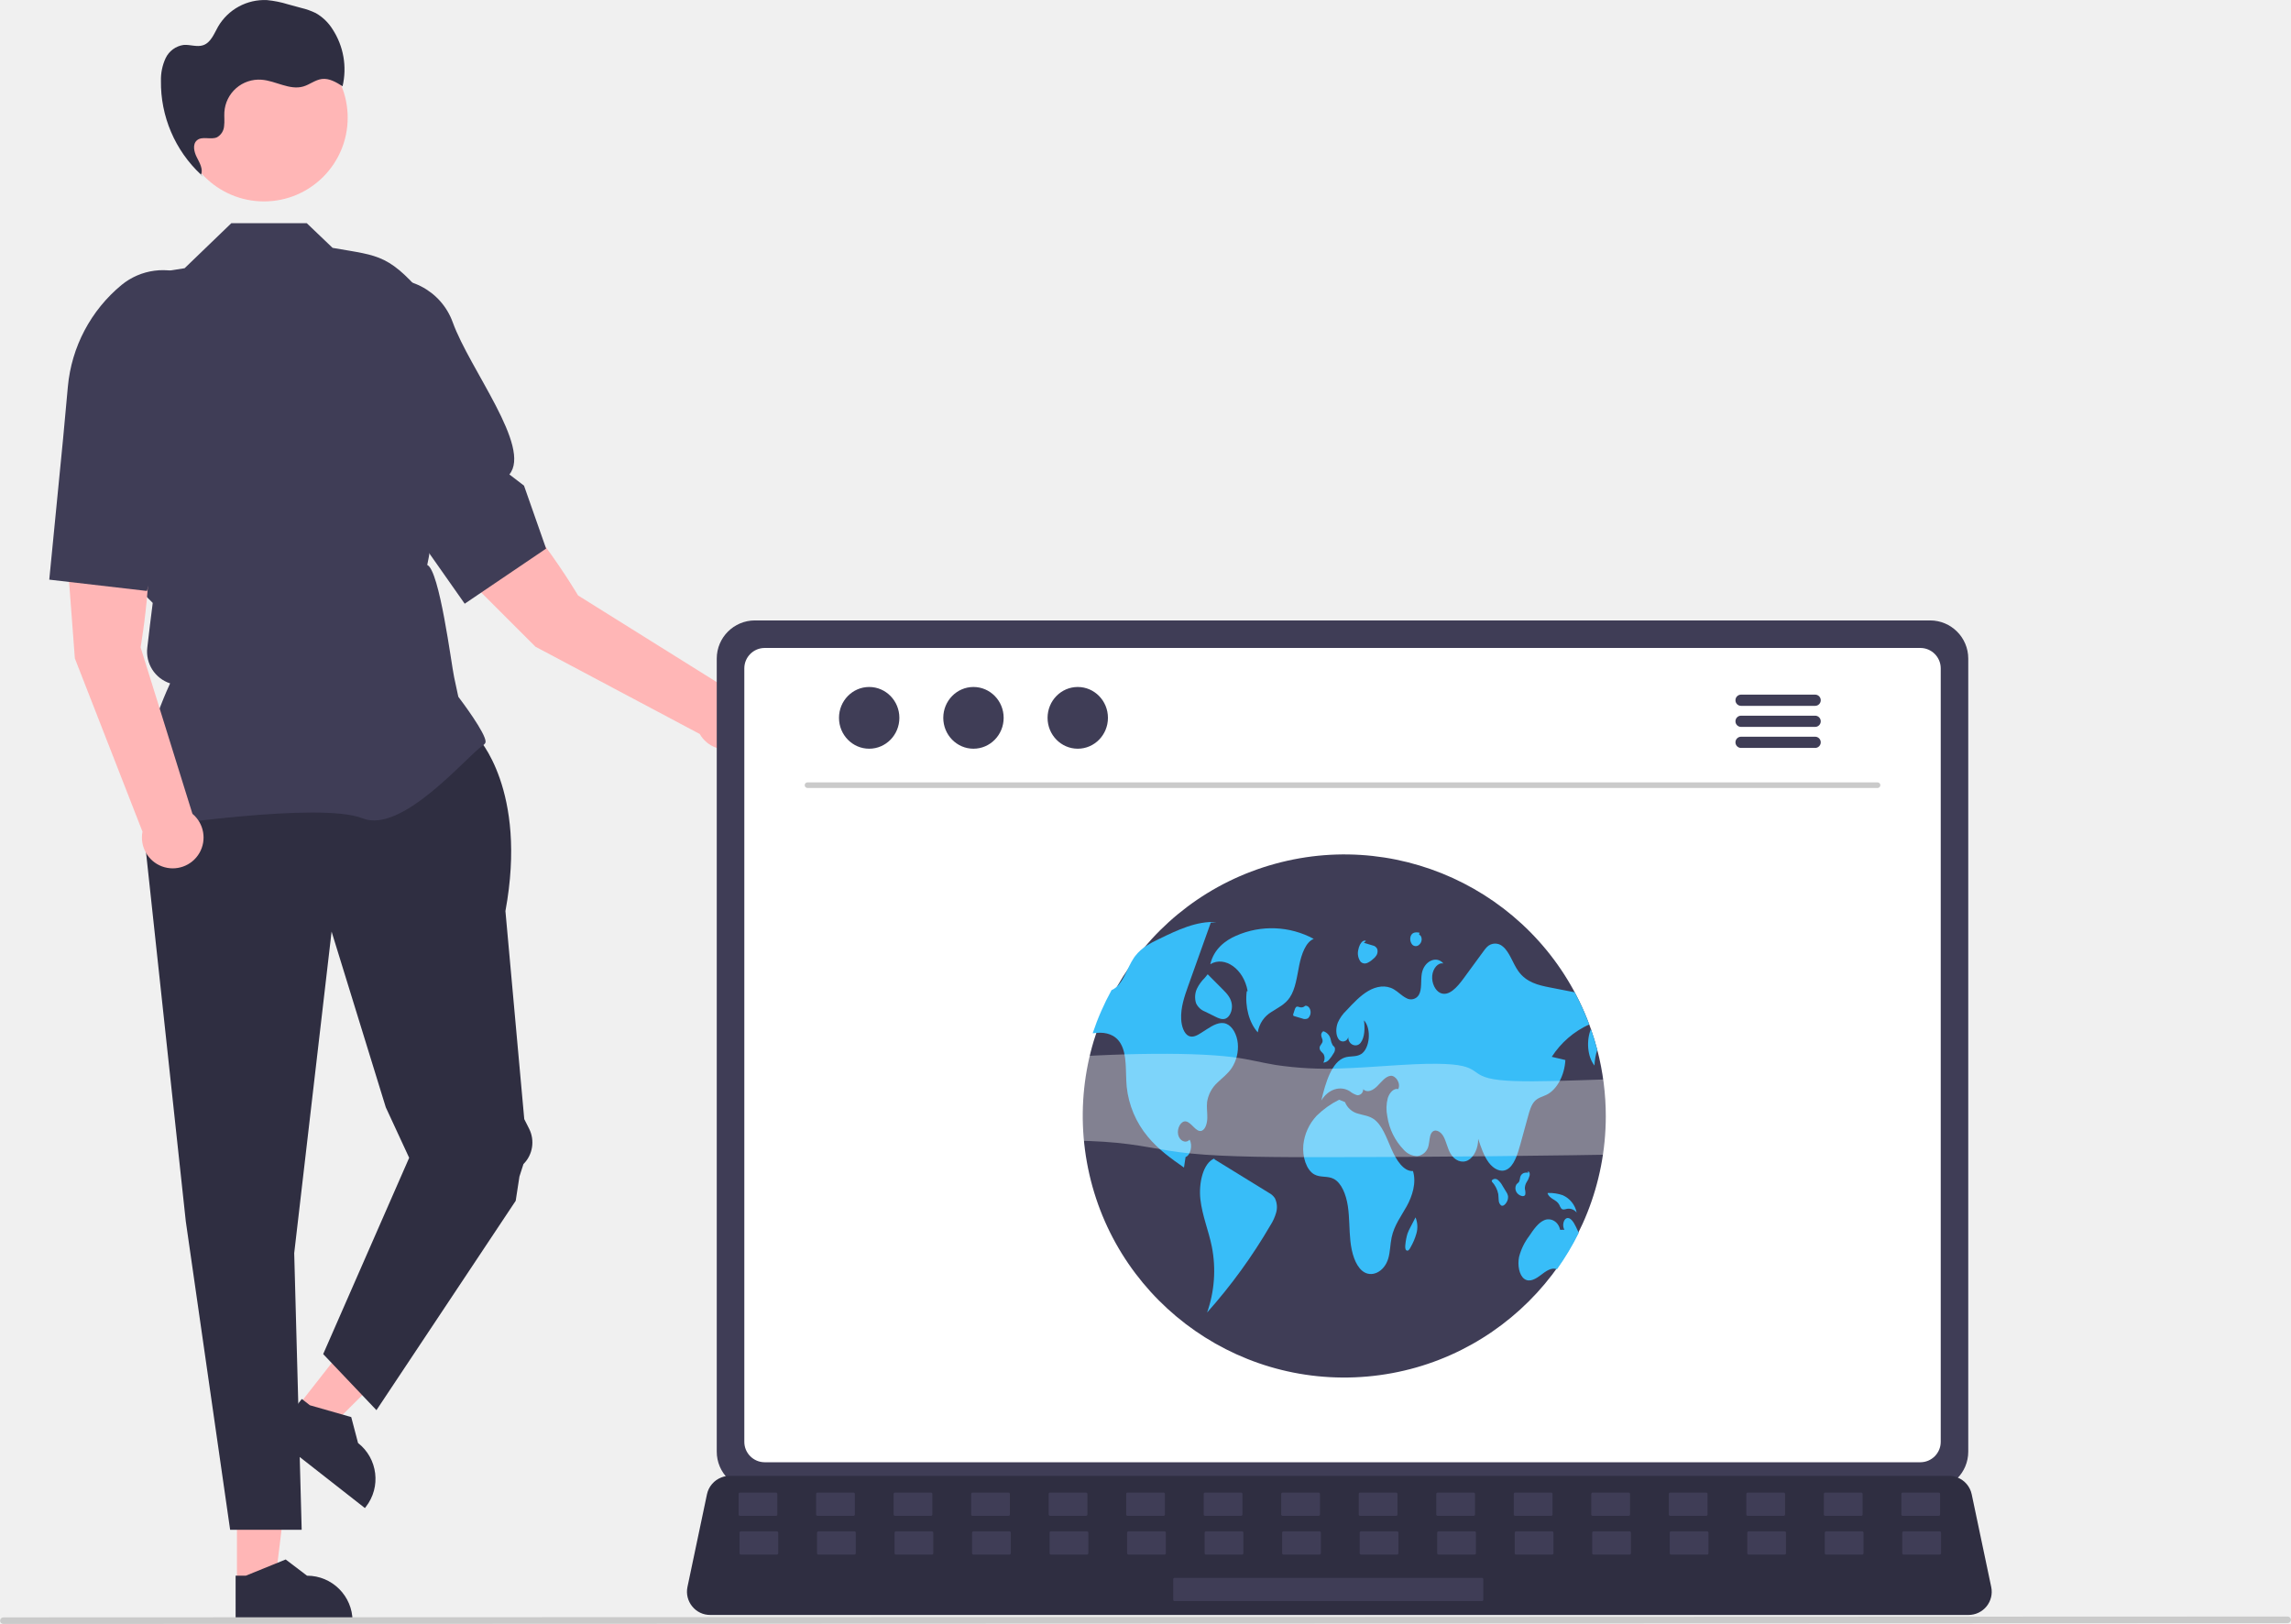
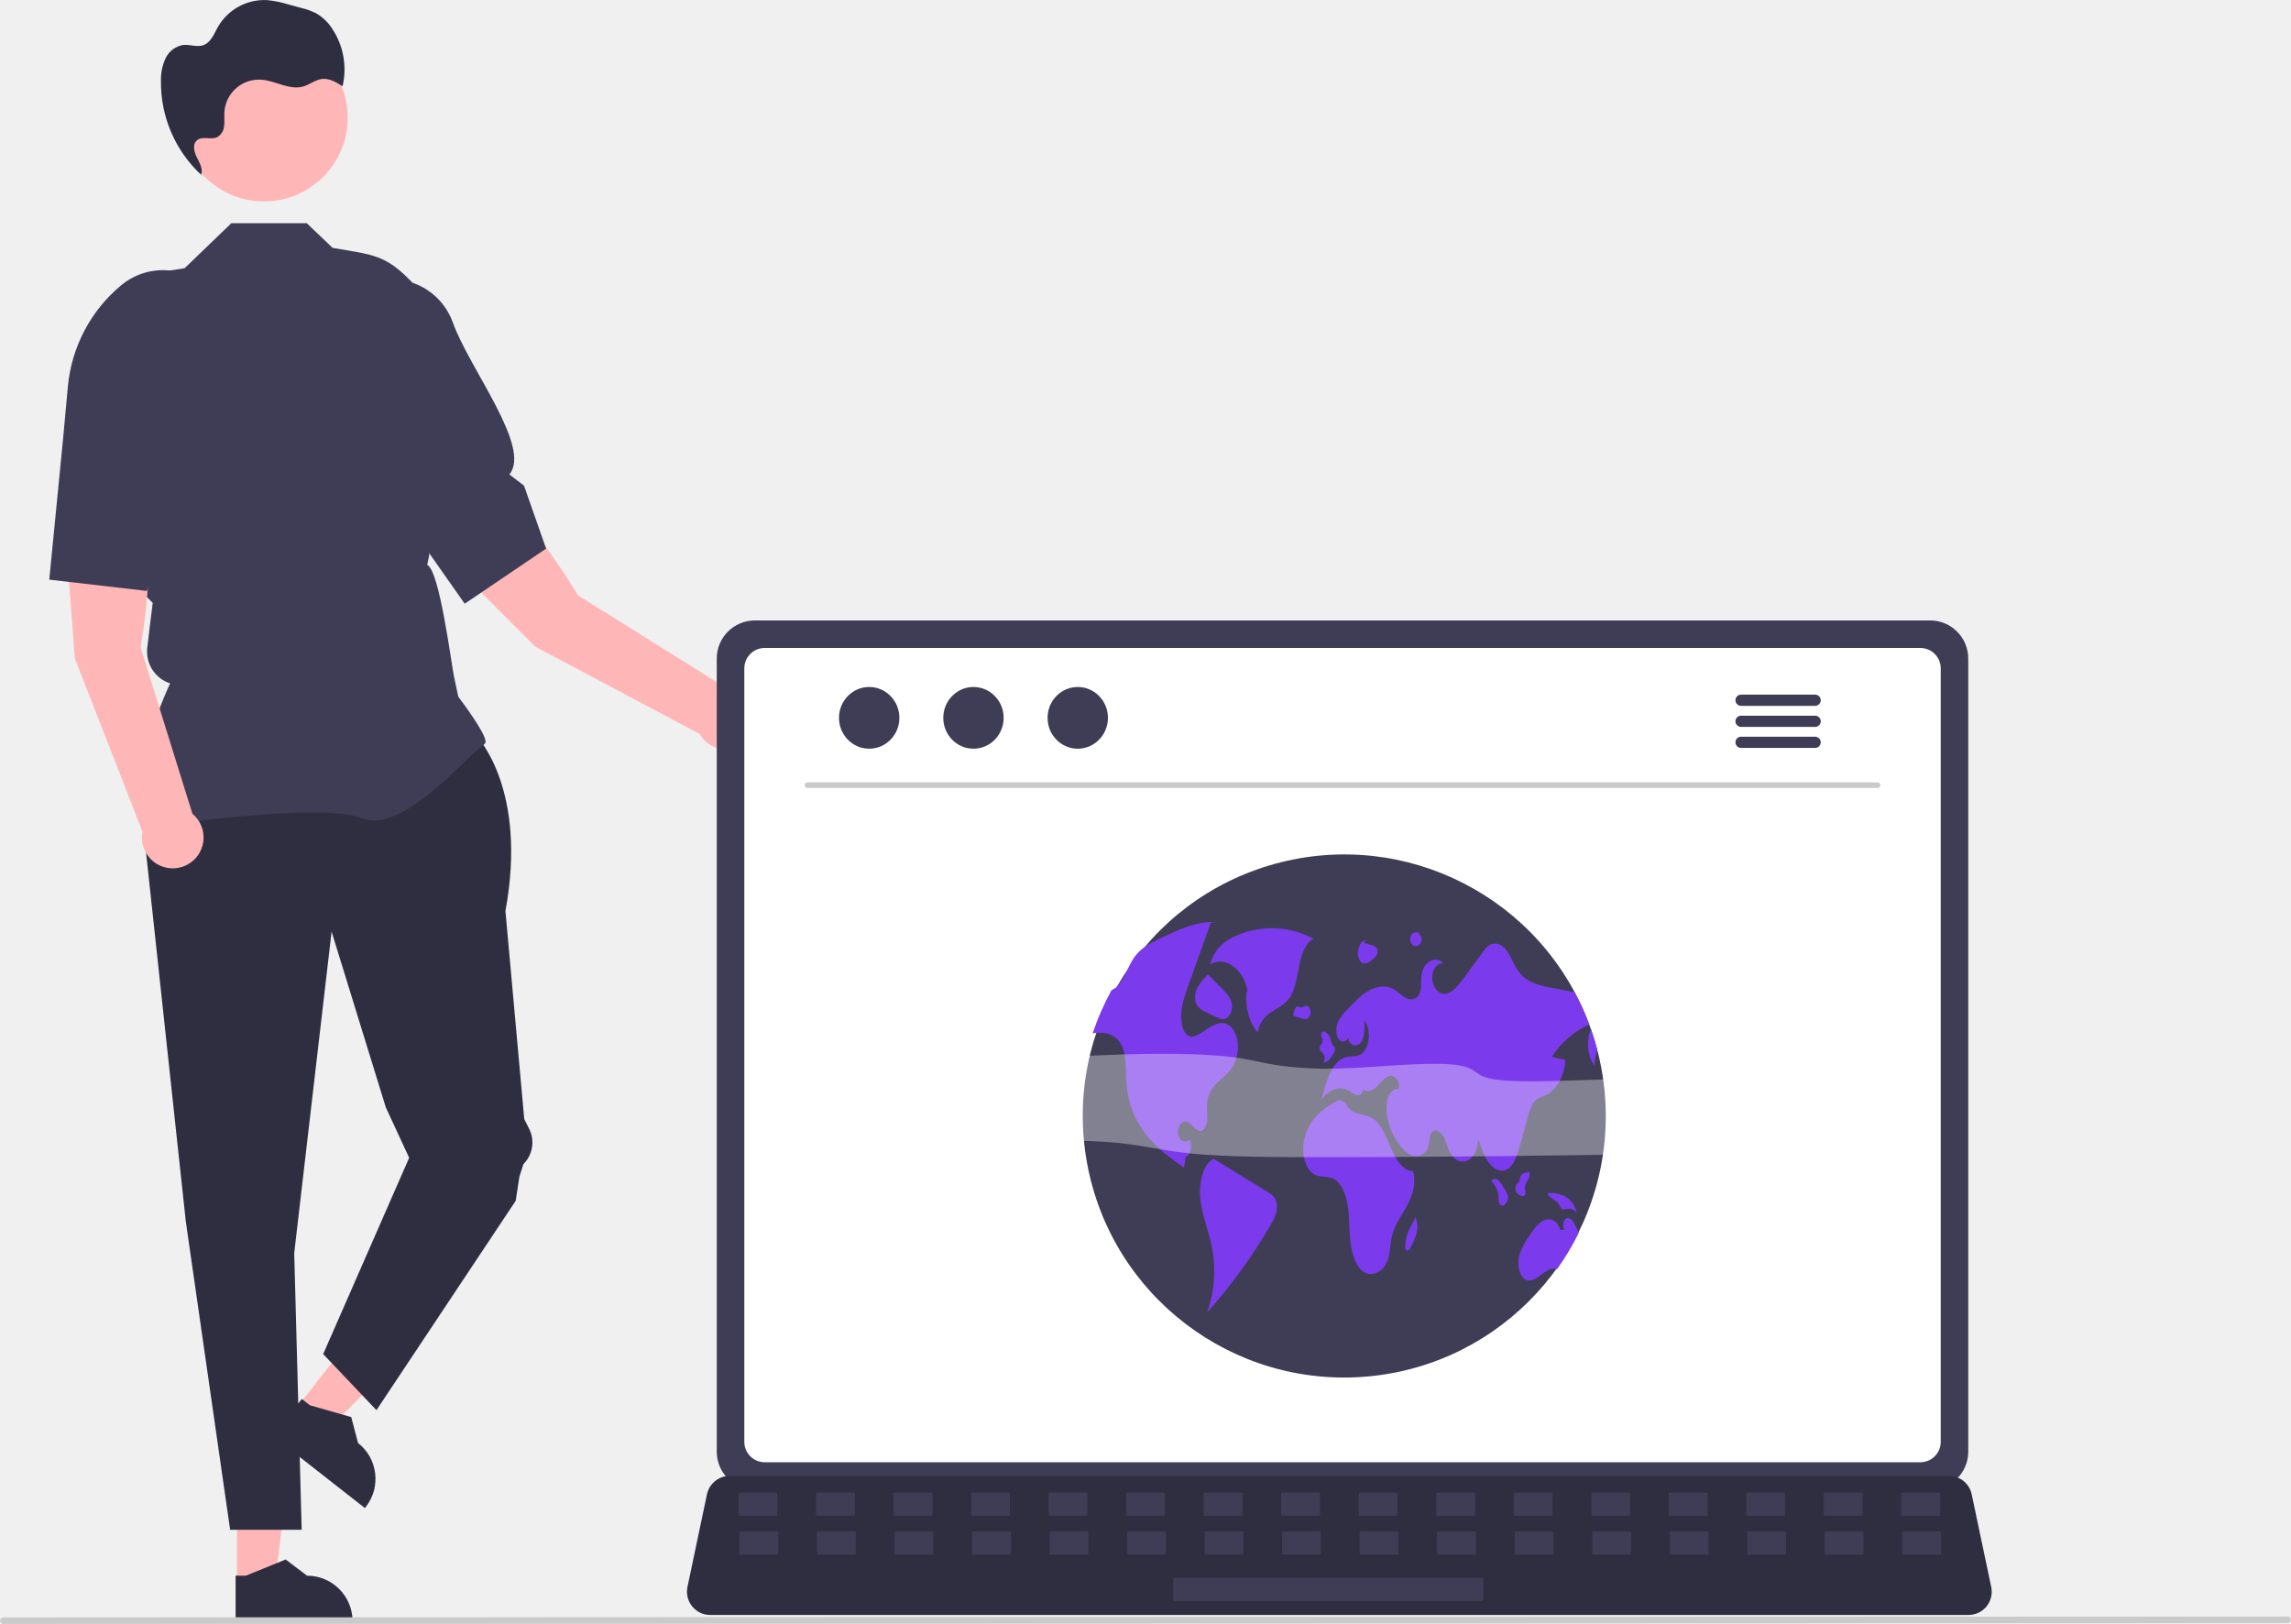
<svg xmlns="http://www.w3.org/2000/svg" data-name="Layer 1" viewBox="0 0 829.131 587.676">
  <polygon fill="#ffb6b6" points="85.757 572.858 99.518 572.857 106.065 519.775 85.754 519.776 85.757 572.858" />
  <path d="M270.706,743.376l42.319-.002v-.535a16.473,16.473,0,0,0-16.472-16.472h-.001l-7.73-5.865-14.423,5.865-3.694 0Z" fill="#2f2e41" transform="translate(-185.4343 -156.1618)" />
  <polygon fill="#ffb6b6" points="107.98 508.635 118.814 517.121 156.702 479.371 140.712 466.846 107.98 508.635" />
  <path d="M284.179,675.8l33.316,26.096.33-.421a16.473,16.473,0,0,0-2.809-23.125l-.001-.001-2.469-9.384L297.575,664.689l-2.908-2.278Z" fill="#2f2e41" transform="translate(-185.4343 -156.1618)" />
  <path d="M358.205,422.937s18.265,18.941,10.147,62.912l6.815,75.288,1.759,3.485a11.051,11.051,0,0,1-2.052,12.793l0,0-1.449,4.493-1.353,8.794-50.397,75.765-19.279-20.294,31.118-71.029L325.058,556.878l-19.618-63.588L291.911,609.642l2.706,100.118h-25.895L252.676,598.142,235.764,441.201l8.797-18.265Z" fill="#2f2e41" transform="translate(-185.4343 -156.1618)" />
  <path d="M239.981,455.482l-.185-.259c-9.856-13.799,4.968-46.958,7.203-51.765h0a12.068,12.068,0,0,1-8.26-12.889l.964-8.193,1.005-8.036-7.197-7.197-.02-.179-4.142-36.242-6.022-24.072a52.848,52.848,0,0,1,15-51.216l13.921-2.21,16.918-16.301h27.282l9.354,8.937c17.463,3.063,20.463,2.063,35.463,20.063l-6.816,55.962-1.7,7.699.005,10.442,4.323,4.804a14.95,14.95,0,0,1,3.546,12.932l-.568,2.842h0c4.458,1.911,8.713,35.866,9.729,40.608l1.518,7.085c1.299,1.714,9.873,13.146,9.873,16.271,0,.469-.346.923-1.09,1.426-5.843,3.956-29.137,32.023-43.431,26.303-15.225-6.088-75.747,3.045-76.357,3.138Z" fill="#3f3d56" transform="translate(-185.4343 -156.1618)" />
  <path d="M236.316,390.407s7.006-39.595-.052-54.485l-28,2,4.261,56.487,24.477,62.717a11.154,11.154,0,1,0,18.078-6.463Z" fill="#ffb6b6" transform="translate(-185.4343 -156.1618)" />
  <path d="M208.264,314.922l1.733-18.871a54.107,54.107,0,0,1,19.403-36.752l0,0a23.687,23.687,0,0,1,24.787-3.272h0a23.631,23.631,0,0,1,12.205,29.866c-6.472,16.972-4.135,34.921-16.753,37.109l1.371,6.522-12.407,40.49-35.338-4.094Z" fill="#3f3d56" transform="translate(-185.4343 -156.1618)" />
  <path d="M394.641,371.641s-20.509-34.586-35.571-41.272L339.147,350.145l40.067,40.044,59.456,31.584a11.154,11.154,0,1,0,9.491-16.689Z" fill="#ffb6b6" transform="translate(-185.4343 -156.1618)" />
  <path d="M324.148,332.708l-10.993-15.437a54.107,54.107,0,0,1-9.258-40.515l0,0a23.687,23.687,0,0,1,16.658-18.645h0a23.631,23.631,0,0,1,28.729,14.683c6.162,17.087,28.639,45.17,20.499,55.058l5.293,4.051,7.999,22.787L353.616,374.632Z" fill="#3f3d56" transform="translate(-185.4343 -156.1618)" />
  <circle cx="95.531" cy="42.587" fill="#ffb6b6" r="30.299" />
  <path d="M258.977,220.105c-.264-.232-.514-.48-.773-.718-.009.024-.011.05-.021.074Z" fill="#2f2e41" transform="translate(-185.4343 -156.1618)" />
  <path d="M305.795,166.753a17.182,17.182,0,0,0-6.067-5.85,25.38,25.38,0,0,0-5.304-1.879l-4.795-1.308a38.013,38.013,0,0,0-7.544-1.519,19.418,19.418,0,0,0-17.737,9.623c-1.449,2.57-2.611,5.772-5.407,6.712-2.255.758-4.714-.311-7.084-.104a8.53,8.53,0,0,0-6.476,4.77,18.38,18.38,0,0,0-1.699,8.141,45.619,45.619,0,0,0,14.522,34.048c.782-2.061-.506-4.287-1.524-6.259-1.03-1.995-1.667-4.777.059-6.214,1.92-1.599,4.996-.048,7.267-1.091a5.073,5.073,0,0,0,2.536-4.077c.22-1.657-.01-3.341.094-5.009a12.542,12.542,0,0,1,13.412-11.73c5.168.369,10.184,3.901,15.158,2.448,2.335-.682,4.326-2.418,6.741-2.711,2.674-.324,5.19,1.186,7.461,2.635A26.596,26.596,0,0,0,305.795,166.753Z" fill="#2f2e41" transform="translate(-185.4343 -156.1618)" />
  <path d="M410.834,726.353l-7.71-12.39-1.54,7.08c-.27,1.24-.54,2.5-.79,3.75-2.19-1.87-4.52-3.6-6.8-5.26q-10.5-7.62-20.99-15.26l2.19,12.7c1.35,7.82,2.76,15.8,6.1,22.95.37.81.77,1.61,1.2,2.39h32.54a10.487,10.487,0,0,0,.54-2.24.775.775,0,0,0,.01-.15C416.094,735.073,413.414,730.503,410.834,726.353Z" fill="#f0f0f0" transform="translate(-185.4343 -156.1618)" />
  <path d="M974.916,712.972l-13.985-22.474-2.793,12.842c-.49,2.249-.98,4.535-1.433,6.802-3.972-3.392-8.199-6.53-12.334-9.541q-19.046-13.822-38.074-27.68l3.972,23.036c2.449,14.185,5.007,28.659,11.065,41.628.671,1.469,1.397,2.921,2.177,4.335h59.024a19.024,19.024,0,0,0,.98-4.063,1.405,1.405,0,0,0,.018-.272C984.458,728.789,979.596,720.5,974.916,712.972Z" fill="#f0f0f0" transform="translate(-185.4343 -156.1618)" />
  <path d="M1013.375,743.531l-826.75.307a1.191,1.191,0,0,1,0-2.381l826.75-.307a1.191,1.191,0,0,1,0,2.381Z" fill="#cacaca" transform="translate(-185.4343 -156.1618)" />
  <path d="M444.832,394.459V681.483A13.806,13.806,0,0,0,458.627,695.278h425.34a13.806,13.806,0,0,0,13.795-13.795V394.459A13.812,13.812,0,0,0,883.967,380.68H458.627A13.812,13.812,0,0,0,444.832,394.459Z" fill="#3f3d56" transform="translate(-185.4343 -156.1618)" />
  <path d="M454.81,398.031v279.912a7.385,7.385,0,0,0,7.373,7.373H880.426a7.385,7.385,0,0,0,7.373-7.373v-279.912a7.389,7.389,0,0,0-7.373-7.388H462.183A7.389,7.389,0,0,0,454.81,398.031Z" fill="#fff" transform="translate(-185.4343 -156.1618)" />
  <path d="M435.937,737.461a8.272,8.272,0,0,0,6.509,3.114h455.439a8.381,8.381,0,0,0,8.192-10.1l-7.07-33.581a8.396,8.396,0,0,0-5.218-6.088,8.121,8.121,0,0,0-2.974-.561H449.487a8.12,8.12,0,0,0-2.974.561,8.395,8.395,0,0,0-5.218,6.088l-7.07,33.581A8.374,8.374,0,0,0,435.937,737.461Z" fill="#2f2e41" transform="translate(-185.4343 -156.1618)" />
  <rect fill="#3f3d56" height="8.416" rx="0.488" transform="translate(1575.698 1244.84) rotate(-180)" width="14.027" x="873.553" y="696.293" />
  <rect fill="#3f3d56" height="8.416" rx="0.488" transform="translate(1519.589 1244.84) rotate(-180)" width="14.027" x="845.498" y="696.293" />
  <rect fill="#3f3d56" height="8.416" rx="0.488" transform="translate(1463.48 1244.84) rotate(-180)" width="14.027" x="817.443" y="696.293" />
  <rect fill="#3f3d56" height="8.416" rx="0.488" transform="translate(1407.37 1244.84) rotate(-180)" width="14.027" x="789.389" y="696.293" />
  <rect fill="#3f3d56" height="8.416" rx="0.488" transform="translate(1351.261 1244.84) rotate(-180)" width="14.027" x="761.334" y="696.293" />
  <rect fill="#3f3d56" height="8.416" rx="0.488" transform="translate(1295.152 1244.84) rotate(-180)" width="14.027" x="733.279" y="696.293" />
  <rect fill="#3f3d56" height="8.416" rx="0.488" transform="translate(1239.043 1244.84) rotate(-180)" width="14.027" x="705.225" y="696.293" />
  <rect fill="#3f3d56" height="8.416" rx="0.488" transform="translate(1182.933 1244.84) rotate(-180)" width="14.027" x="677.17" y="696.293" />
  <rect fill="#3f3d56" height="8.416" rx="0.488" transform="translate(1126.824 1244.84) rotate(-180)" width="14.027" x="649.115" y="696.293" />
  <rect fill="#3f3d56" height="8.416" rx="0.488" transform="translate(1070.715 1244.84) rotate(-180)" width="14.027" x="621.061" y="696.293" />
  <rect fill="#3f3d56" height="8.416" rx="0.488" transform="translate(1014.605 1244.84) rotate(-180)" width="14.027" x="593.006" y="696.293" />
  <rect fill="#3f3d56" height="8.416" rx="0.488" transform="translate(958.4961 1244.84) rotate(-180)" width="14.027" x="564.952" y="696.293" />
  <rect fill="#3f3d56" height="8.416" rx="0.488" transform="translate(902.3868 1244.84) rotate(-180)" width="14.027" x="536.897" y="696.293" />
  <rect fill="#3f3d56" height="8.416" rx="0.488" transform="translate(846.2776 1244.84) rotate(-180)" width="14.027" x="508.842" y="696.293" />
  <rect fill="#3f3d56" height="8.416" rx="0.488" transform="translate(790.1683 1244.84) rotate(-180)" width="14.027" x="480.788" y="696.293" />
  <rect fill="#3f3d56" height="8.416" rx="0.488" transform="translate(734.059 1244.84) rotate(-180)" width="14.027" x="452.733" y="696.293" />
  <rect fill="#3f3d56" height="8.416" rx="0.488" transform="translate(1576.361 1272.894) rotate(-180)" width="14.027" x="873.884" y="710.32" />
  <rect fill="#3f3d56" height="8.416" rx="0.488" transform="translate(1520.252 1272.894) rotate(-180)" width="14.027" x="845.829" y="710.32" />
  <rect fill="#3f3d56" height="8.416" rx="0.488" transform="translate(1464.143 1272.894) rotate(-180)" width="14.027" x="817.775" y="710.32" />
  <rect fill="#3f3d56" height="8.416" rx="0.488" transform="translate(1408.033 1272.894) rotate(-180)" width="14.027" x="789.72" y="710.32" />
  <rect fill="#3f3d56" height="8.416" rx="0.488" transform="translate(1351.924 1272.894) rotate(-180)" width="14.027" x="761.666" y="710.32" />
  <rect fill="#3f3d56" height="8.416" rx="0.488" transform="translate(1295.815 1272.894) rotate(-180)" width="14.027" x="733.611" y="710.32" />
  <rect fill="#3f3d56" height="8.416" rx="0.488" transform="translate(1239.706 1272.894) rotate(-180)" width="14.027" x="705.556" y="710.32" />
  <rect fill="#3f3d56" height="8.416" rx="0.488" transform="translate(1183.596 1272.894) rotate(-180)" width="14.027" x="677.502" y="710.32" />
  <rect fill="#3f3d56" height="8.416" rx="0.488" transform="translate(1127.487 1272.894) rotate(-180)" width="14.027" x="649.447" y="710.32" />
  <rect fill="#3f3d56" height="8.416" rx="0.488" transform="translate(1071.378 1272.894) rotate(-180)" width="14.027" x="621.392" y="710.32" />
  <rect fill="#3f3d56" height="8.416" rx="0.488" transform="translate(1015.268 1272.894) rotate(-180)" width="14.027" x="593.338" y="710.32" />
  <rect fill="#3f3d56" height="8.416" rx="0.488" transform="translate(959.1591 1272.894) rotate(-180)" width="14.027" x="565.283" y="710.32" />
  <rect fill="#3f3d56" height="8.416" rx="0.488" transform="translate(903.0498 1272.894) rotate(-180)" width="14.027" x="537.228" y="710.32" />
  <rect fill="#3f3d56" height="8.416" rx="0.488" transform="translate(846.9406 1272.894) rotate(-180)" width="14.027" x="509.174" y="710.32" />
  <rect fill="#3f3d56" height="8.416" rx="0.488" transform="translate(790.8313 1272.894) rotate(-180)" width="14.027" x="481.119" y="710.32" />
  <rect fill="#3f3d56" height="8.416" rx="0.488" transform="translate(734.722 1272.894) rotate(-180)" width="14.027" x="453.065" y="710.32" />
  <rect fill="#3f3d56" height="8.416" rx="0.488" transform="translate(1146.845 1306.56) rotate(-180)" width="112.219" x="610.031" y="727.153" />
  <path d="M766.585,560.202a94.642,94.642,0,1,1-5.992-33.327c.206.556.408,1.112.603,1.673v.005q1.31,3.7,2.308,7.538A95.286,95.286,0,0,1,766.585,560.202Z" fill="#3f3d56" transform="translate(-185.4343 -156.1618)" />
-   <path d="M660.88,495.918a31.968,31.968,0,0,0-28.065-1.148c-3.924,1.708-8.056,4.771-9.365,10.303,5.294-3.124,12.148,1.812,13.51,9.732l-.318.088c-.72,5.485.887,11.457,3.997,14.859a10.451,10.451,0,0,1,5.016-7.44c2.285-1.502,4.813-2.593,6.557-5.175,2.068-3.061,2.593-7.534,3.414-11.615S658.005,497.055,660.88,495.918Z" fill="#38bdf8" transform="translate(-185.4343 -156.1618)" />
-   <path d="M631.245,542.596c-1.466,2.202-3.425,3.584-5.182,5.304a11.93,11.93,0,0,0-3.769,7.045c-.222,1.916.122,3.864.074,5.802-.048,1.937-.693,4.118-2.011,4.6-2.08.752-3.668-3.112-5.807-3.382-1.699-.212-3.229,2.461-2.737,4.78s2.805,3.345,4.134,1.831c1.202,2.017.355,5.675-1.45,6.294-.191,1.27-.381,2.536-.566,3.806-4.563-3.192-9.173-6.437-13.053-11.111a33.725,33.725,0,0,1-7.686-18.167c-.503-5.373.243-11.518-2.223-15.652-1.974-3.308-5.362-4.039-8.411-3.832-.556.037-1.117.101-1.673.169a94.237,94.237,0,0,1,6.823-15.615,6.685,6.685,0,0,0,1.71-1.064c2.837-2.408,4.097-7.284,6.4-10.655q.222-.326.461-.635c2.356-3.075,5.51-4.658,8.559-6.13,6.749-3.277,13.694-6.595,20.819-6.14l-2.027.196q-3.549,9.941-7.104,19.882-.54,1.524-1.09,3.054c-1.345,3.769-2.731,7.781-2.525,12,.122,2.498.99,5.166,2.641,6.024,1.54.794,3.224-.18,4.711-1.143.63-.402,1.255-.805,1.884-1.212,2.26-1.456,4.764-2.948,7.151-1.974,2.186.889,3.801,3.859,4.108,7.061A14.117,14.117,0,0,1,631.245,542.596Z" fill="#38bdf8" transform="translate(-185.4343 -156.1618)" />
-   <path d="M644.688,587.842q-9.902-6.097-19.804-12.193l.112-.289c-4.104,1.563-5.808,8.859-5.13,14.825s2.978,11.3,4.14,17.113a45.425,45.425,0,0,1-1.713,23.835A195.205,195.205,0,0,0,645.224,599.536a16.905,16.905,0,0,0,2.074-4.599,7.317,7.317,0,0,0-.485-5.204A5.794,5.794,0,0,0,644.688,587.842Z" fill="#38bdf8" transform="translate(-185.4343 -156.1618)" />
-   <path d="M618.634,513.897a7.299,7.299,0,0,0-.335,5.308,5.884,5.884,0,0,0,3.287,3.045l3.648,1.808c1.213.601,2.521,1.209,3.758.714,1.492-.597,2.527-2.936,2.259-5.107-.285-2.311-1.741-3.9-3.088-5.254q-2.828-2.841-5.655-5.683l-1.062,1.301A14.189,14.189,0,0,0,618.634,513.897Z" fill="#38bdf8" transform="translate(-185.4343 -156.1618)" />
-   <path d="M747.031,538.6q2.461.58,4.923,1.159c-.286,5.542-3.033,10.671-6.717,12.529-1.535.773-3.245,1.059-4.515,2.504-1.149,1.313-1.731,3.356-2.266,5.309q-1.405,5.113-2.811,10.227c-1.006,3.674-2.297,7.755-4.912,9.078-2.244,1.138-4.812-.254-6.537-2.589-1.726-2.334-2.779-5.473-3.801-8.533.064,3.335-1.487,6.606-3.684,7.765-2.202,1.159-4.881.111-6.352-2.477-1.059-1.858-1.498-4.309-2.536-6.193-1.037-1.884-3.213-2.964-4.346-1.196-.746,1.175-.651,2.975-1.022,4.468a4.851,4.851,0,0,1-4.055,3.901,6.761,6.761,0,0,1-4.854-2.218,21.988,21.988,0,0,1-6.029-12.159,14.505,14.505,0,0,1,.169-6.648c.651-2.059,2.223-3.647,3.785-3.255,1.027-2.17-1-5.05-2.827-4.796-1.832.254-3.266,2.218-4.769,3.727-1.498,1.509-3.594,2.604-5.103,1.106a2.07,2.07,0,0,1-2.101,2.197,7.506,7.506,0,0,1-2.737-1.45c-3.457-2.154-7.845-.725-10.301,3.351,1.535-6.532,3.785-14.027,8.501-15.562,1.927-.63,4.028-.111,5.849-1.202,3.224-1.932,3.875-9.232,1.09-12.243.355,2.848.286,6.172-1.217,8.12-1.503,1.948-4.658.677-4.468-2.202a1.929,1.929,0,0,1-3.589.762c-1-1.524-.916-4.018-.206-5.838a13.752,13.752,0,0,1,3.086-4.383c2.514-2.694,5.066-5.42,7.977-7.114,2.917-1.694,6.283-2.265,9.205-.582,1.54.889,2.896,2.371,4.468,3.155a3.311,3.311,0,0,0,4.611-1.154c1.17-2.054.619-5.103,1.053-7.67.778-4.536,5.314-6.659,7.829-3.663-1.879-.482-3.822,1.742-4.055,4.436-.238,2.694,1.122,5.415,2.943,6.23,3.06,1.355,6.056-2.054,8.369-5.209q3.621-4.955,7.252-9.904a11.969,11.969,0,0,1,1.297-1.577,4.173,4.173,0,0,1,5.701-.116c2.446,1.996,3.594,6.087,5.6,8.903,2.911,4.092,7.268,5.087,11.322,5.881q4.534.881,9.073,1.773a94.005,94.005,0,0,1,5.267,11.63A31.875,31.875,0,0,0,747.031,538.6Z" fill="#38bdf8" transform="translate(-185.4343 -156.1618)" />
-   <path d="M763.504,536.091a19.079,19.079,0,0,0-1.006,5.669c-2.594-3.165-3.007-9.099-1.302-13.207Q762.506,532.253,763.504,536.091Z" fill="#38bdf8" transform="translate(-185.4343 -156.1618)" />
-   <path d="M756.803,602.289a94.895,94.895,0,0,1-7.887,13.196c-1.906-.815-3.954.64-5.738,2.006-1.863,1.429-4.102,2.821-6.013,1.519-1.953-1.334-2.583-5.066-1.964-8.025a21.382,21.382,0,0,1,3.663-7.538c1.588-2.371,3.287-4.833,5.494-5.754,2.213-.921,5.055.381,5.701,3.525l1.567-.053c-.879-1.207-.418-3.705.762-4.145,1.36-.513,2.541,1.355,3.345,3.007C756.093,600.775,756.459,601.527,756.803,602.289Z" fill="#38bdf8" transform="translate(-185.4343 -156.1618)" />
-   <path d="M696.794,579.931c-3.368.212-6.035-3.934-7.808-8.013s-3.39-8.743-6.429-10.819c-1.736-1.186-3.716-1.349-5.599-1.924a6.933,6.933,0,0,1-4.755-4.186l-2.136-.863a32.084,32.084,0,0,0-8.111,5.783,18.128,18.128,0,0,0-4.833,10.566c-.408,4.276,1.099,9.044,3.915,10.651,2.225,1.269,4.815.469,7.069,1.631,2.816,1.452,4.487,5.669,5.12,9.833s.472,8.491.925,12.703,1.701,8.593,4.283,10.751c3.231,2.701,7.973.457,9.423-4.46.711-2.411.687-5.132,1.219-7.636.937-4.408,3.464-7.679,5.469-11.295S698.128,584.127,696.794,579.931Z" fill="#38bdf8" transform="translate(-185.4343 -156.1618)" />
-   <path d="M663.516,536.614a8.989,8.989,0,0,1,.877.931,3.059,3.059,0,0,1-.054,3.159,2.939,2.939,0,0,0,2.104-1.07,13.528,13.528,0,0,0,1.614-2.273,2.477,2.477,0,0,0,.476-1.983c-.159-.454-.535-.648-.799-.989a6.722,6.722,0,0,1-.738-2.144,3.866,3.866,0,0,0-2.802-2.953l.169.032a1.601,1.601,0,0,0-.75,1.705c.102.661.527,1.209.484,1.883-.061.969-1.029,1.423-1.089,2.392A1.849,1.849,0,0,0,663.516,536.614Z" fill="#38bdf8" transform="translate(-185.4343 -156.1618)" />
-   <path d="M657.745,520.152l.015-.003a2.697,2.697,0,0,0,.287-.306Z" fill="#38bdf8" transform="translate(-185.4343 -156.1618)" />
-   <path d="M658.755,524.699a2.937,2.937,0,0,0,.914-2.911c-.245-1.102-1.111-1.842-1.909-1.639a1.946,1.946,0,0,1-1.809.533c-.494-.127-1.036-.455-1.464-.082a2.217,2.217,0,0,0-.499.974q-.238.73-.476,1.46a.921.921,0,0,0-.056.553.469.469,0,0,0,.359.286q1.427.421,2.853.841A2.458,2.458,0,0,0,658.755,524.699Z" fill="#38bdf8" transform="translate(-185.4343 -156.1618)" />
-   <path d="M730.555,587.478q-.659-1.08-1.319-2.159a7.214,7.214,0,0,0-1.738-2.182,1.54,1.54,0,0,0-2.192.22l.054.411a9.285,9.285,0,0,1,2.317,4.52c.1.736.065,1.497.153,2.236a2.607,2.607,0,0,0,.815,1.823c.692.462,1.505-.219,1.998-1.051a3.62,3.62,0,0,0,.561-2.305A4.041,4.041,0,0,0,730.555,587.478Z" fill="#38bdf8" transform="translate(-185.4343 -156.1618)" />
-   <path d="M737.452,588.414a4.984,4.984,0,0,0-.161-2.01,4.411,4.411,0,0,1,.671-2.501,8.13,8.13,0,0,0,1.046-2.293,1.918,1.918,0,0,0-.05-1.123c-.146-.327-.498-.476-.7-.217l.433.279a3.94,3.94,0,0,0-1.756.085,2.173,2.173,0,0,0-1.331,1.5,9.282,9.282,0,0,1-.349,1.556c-.258.53-.758.707-1.072,1.173a2.804,2.804,0,0,0,.044,2.663,3.109,3.109,0,0,0,1.759,1.383C736.514,589.099,737.21,589.109,737.452,588.414Z" fill="#38bdf8" transform="translate(-185.4343 -156.1618)" />
-   <path d="M749.734,592.12a6.042,6.042,0,0,0,.761,1.397c.588.592,1.387.228,2.1.084a3.632,3.632,0,0,1,3.455,1.386,8.793,8.793,0,0,0-5.057-6.31,14.857,14.857,0,0,0-5.201-.813l-.302.077C746.259,590.182,748.676,590.131,749.734,592.12Z" fill="#38bdf8" transform="translate(-185.4343 -156.1618)" />
-   <path d="M697.716,596.702l.004.01.088-.169Z" fill="#38bdf8" transform="translate(-185.4343 -156.1618)" />
-   <path d="M695.852,600.309a16.555,16.555,0,0,0-1.045,2.296,19.986,19.986,0,0,0-.758,3.929c-.095.757-.124,1.724.351,2.093a.673.673,0,0,0,.88-.12,3.482,3.482,0,0,0,.638-.949,21.852,21.852,0,0,0,2.154-5.113,8.897,8.897,0,0,0-.353-5.734Q696.786,598.511,695.852,600.309Z" fill="#38bdf8" transform="translate(-185.4343 -156.1618)" />
-   <path d="M677.878,504.227a2.121,2.121,0,0,0,2.286.446,7.548,7.548,0,0,0,2.151-1.421,5.061,5.061,0,0,0,1.304-1.422,2.885,2.885,0,0,0,.267-2.198,2.232,2.232,0,0,0-1.701-1.346q-1.583-.47-3.167-.939l.764-.688c-.786-.422-1.655.361-2.146,1.33a7.159,7.159,0,0,0-.651,2.005A5.148,5.148,0,0,0,677.878,504.227Z" fill="#38bdf8" transform="translate(-185.4343 -156.1618)" />
-   <path d="M696.516,497.97a1.744,1.744,0,0,0,2.377.193,2.657,2.657,0,0,0,1.051-1.893c.075-.83-.336-1.753-.922-1.825l.134-.777c-1.13-.204-2.52-.245-3.125,1.127A3.221,3.221,0,0,0,696.516,497.97Z" fill="#38bdf8" transform="translate(-185.4343 -156.1618)" />
+   <path d="M660.88,495.918a31.968,31.968,0,0,0-28.065-1.148c-3.924,1.708-8.056,4.771-9.365,10.303,5.294-3.124,12.148,1.812,13.51,9.732l-.318.088c-.72,5.485.887,11.457,3.997,14.859a10.451,10.451,0,0,1,5.016-7.44c2.285-1.502,4.813-2.593,6.557-5.175,2.068-3.061,2.593-7.534,3.414-11.615S658.005,497.055,660.88,495.918Z" fill="#7c3aed" transform="translate(-185.4343 -156.1618)" />
+   <path d="M631.245,542.596c-1.466,2.202-3.425,3.584-5.182,5.304a11.93,11.93,0,0,0-3.769,7.045c-.222,1.916.122,3.864.074,5.802-.048,1.937-.693,4.118-2.011,4.6-2.08.752-3.668-3.112-5.807-3.382-1.699-.212-3.229,2.461-2.737,4.78s2.805,3.345,4.134,1.831c1.202,2.017.355,5.675-1.45,6.294-.191,1.27-.381,2.536-.566,3.806-4.563-3.192-9.173-6.437-13.053-11.111a33.725,33.725,0,0,1-7.686-18.167c-.503-5.373.243-11.518-2.223-15.652-1.974-3.308-5.362-4.039-8.411-3.832-.556.037-1.117.101-1.673.169a94.237,94.237,0,0,1,6.823-15.615,6.685,6.685,0,0,0,1.71-1.064c2.837-2.408,4.097-7.284,6.4-10.655q.222-.326.461-.635c2.356-3.075,5.51-4.658,8.559-6.13,6.749-3.277,13.694-6.595,20.819-6.14l-2.027.196q-3.549,9.941-7.104,19.882-.54,1.524-1.09,3.054c-1.345,3.769-2.731,7.781-2.525,12,.122,2.498.99,5.166,2.641,6.024,1.54.794,3.224-.18,4.711-1.143.63-.402,1.255-.805,1.884-1.212,2.26-1.456,4.764-2.948,7.151-1.974,2.186.889,3.801,3.859,4.108,7.061A14.117,14.117,0,0,1,631.245,542.596Z" fill="#7c3aed" transform="translate(-185.4343 -156.1618)" />
+   <path d="M644.688,587.842q-9.902-6.097-19.804-12.193l.112-.289c-4.104,1.563-5.808,8.859-5.13,14.825s2.978,11.3,4.14,17.113a45.425,45.425,0,0,1-1.713,23.835A195.205,195.205,0,0,0,645.224,599.536a16.905,16.905,0,0,0,2.074-4.599,7.317,7.317,0,0,0-.485-5.204A5.794,5.794,0,0,0,644.688,587.842Z" fill="#7c3aed" transform="translate(-185.4343 -156.1618)" />
+   <path d="M618.634,513.897a7.299,7.299,0,0,0-.335,5.308,5.884,5.884,0,0,0,3.287,3.045l3.648,1.808c1.213.601,2.521,1.209,3.758.714,1.492-.597,2.527-2.936,2.259-5.107-.285-2.311-1.741-3.9-3.088-5.254q-2.828-2.841-5.655-5.683l-1.062,1.301A14.189,14.189,0,0,0,618.634,513.897Z" fill="#7c3aed" transform="translate(-185.4343 -156.1618)" />
+   <path d="M747.031,538.6q2.461.58,4.923,1.159c-.286,5.542-3.033,10.671-6.717,12.529-1.535.773-3.245,1.059-4.515,2.504-1.149,1.313-1.731,3.356-2.266,5.309q-1.405,5.113-2.811,10.227c-1.006,3.674-2.297,7.755-4.912,9.078-2.244,1.138-4.812-.254-6.537-2.589-1.726-2.334-2.779-5.473-3.801-8.533.064,3.335-1.487,6.606-3.684,7.765-2.202,1.159-4.881.111-6.352-2.477-1.059-1.858-1.498-4.309-2.536-6.193-1.037-1.884-3.213-2.964-4.346-1.196-.746,1.175-.651,2.975-1.022,4.468a4.851,4.851,0,0,1-4.055,3.901,6.761,6.761,0,0,1-4.854-2.218,21.988,21.988,0,0,1-6.029-12.159,14.505,14.505,0,0,1,.169-6.648c.651-2.059,2.223-3.647,3.785-3.255,1.027-2.17-1-5.05-2.827-4.796-1.832.254-3.266,2.218-4.769,3.727-1.498,1.509-3.594,2.604-5.103,1.106a2.07,2.07,0,0,1-2.101,2.197,7.506,7.506,0,0,1-2.737-1.45c-3.457-2.154-7.845-.725-10.301,3.351,1.535-6.532,3.785-14.027,8.501-15.562,1.927-.63,4.028-.111,5.849-1.202,3.224-1.932,3.875-9.232,1.09-12.243.355,2.848.286,6.172-1.217,8.12-1.503,1.948-4.658.677-4.468-2.202a1.929,1.929,0,0,1-3.589.762c-1-1.524-.916-4.018-.206-5.838a13.752,13.752,0,0,1,3.086-4.383c2.514-2.694,5.066-5.42,7.977-7.114,2.917-1.694,6.283-2.265,9.205-.582,1.54.889,2.896,2.371,4.468,3.155a3.311,3.311,0,0,0,4.611-1.154c1.17-2.054.619-5.103,1.053-7.67.778-4.536,5.314-6.659,7.829-3.663-1.879-.482-3.822,1.742-4.055,4.436-.238,2.694,1.122,5.415,2.943,6.23,3.06,1.355,6.056-2.054,8.369-5.209q3.621-4.955,7.252-9.904a11.969,11.969,0,0,1,1.297-1.577,4.173,4.173,0,0,1,5.701-.116c2.446,1.996,3.594,6.087,5.6,8.903,2.911,4.092,7.268,5.087,11.322,5.881q4.534.881,9.073,1.773a94.005,94.005,0,0,1,5.267,11.63A31.875,31.875,0,0,0,747.031,538.6Z" fill="#7c3aed" transform="translate(-185.4343 -156.1618)" />
+   <path d="M763.504,536.091a19.079,19.079,0,0,0-1.006,5.669c-2.594-3.165-3.007-9.099-1.302-13.207Q762.506,532.253,763.504,536.091Z" fill="#7c3aed" transform="translate(-185.4343 -156.1618)" />
+   <path d="M756.803,602.289a94.895,94.895,0,0,1-7.887,13.196c-1.906-.815-3.954.64-5.738,2.006-1.863,1.429-4.102,2.821-6.013,1.519-1.953-1.334-2.583-5.066-1.964-8.025a21.382,21.382,0,0,1,3.663-7.538c1.588-2.371,3.287-4.833,5.494-5.754,2.213-.921,5.055.381,5.701,3.525l1.567-.053c-.879-1.207-.418-3.705.762-4.145,1.36-.513,2.541,1.355,3.345,3.007C756.093,600.775,756.459,601.527,756.803,602.289Z" fill="#7c3aed" transform="translate(-185.4343 -156.1618)" />
+   <path d="M696.794,579.931c-3.368.212-6.035-3.934-7.808-8.013s-3.39-8.743-6.429-10.819c-1.736-1.186-3.716-1.349-5.599-1.924a6.933,6.933,0,0,1-4.755-4.186l-2.136-.863a32.084,32.084,0,0,0-8.111,5.783,18.128,18.128,0,0,0-4.833,10.566c-.408,4.276,1.099,9.044,3.915,10.651,2.225,1.269,4.815.469,7.069,1.631,2.816,1.452,4.487,5.669,5.12,9.833s.472,8.491.925,12.703,1.701,8.593,4.283,10.751c3.231,2.701,7.973.457,9.423-4.46.711-2.411.687-5.132,1.219-7.636.937-4.408,3.464-7.679,5.469-11.295S698.128,584.127,696.794,579.931Z" fill="#7c3aed" transform="translate(-185.4343 -156.1618)" />
+   <path d="M663.516,536.614a8.989,8.989,0,0,1,.877.931,3.059,3.059,0,0,1-.054,3.159,2.939,2.939,0,0,0,2.104-1.07,13.528,13.528,0,0,0,1.614-2.273,2.477,2.477,0,0,0,.476-1.983c-.159-.454-.535-.648-.799-.989a6.722,6.722,0,0,1-.738-2.144,3.866,3.866,0,0,0-2.802-2.953l.169.032a1.601,1.601,0,0,0-.75,1.705c.102.661.527,1.209.484,1.883-.061.969-1.029,1.423-1.089,2.392A1.849,1.849,0,0,0,663.516,536.614Z" fill="#7c3aed" transform="translate(-185.4343 -156.1618)" />
+   <path d="M657.745,520.152l.015-.003a2.697,2.697,0,0,0,.287-.306Z" fill="#7c3aed" transform="translate(-185.4343 -156.1618)" />
+   <path d="M658.755,524.699a2.937,2.937,0,0,0,.914-2.911c-.245-1.102-1.111-1.842-1.909-1.639a1.946,1.946,0,0,1-1.809.533c-.494-.127-1.036-.455-1.464-.082a2.217,2.217,0,0,0-.499.974q-.238.73-.476,1.46a.921.921,0,0,0-.056.553.469.469,0,0,0,.359.286q1.427.421,2.853.841A2.458,2.458,0,0,0,658.755,524.699Z" fill="#7c3aed" transform="translate(-185.4343 -156.1618)" />
+   <path d="M730.555,587.478q-.659-1.08-1.319-2.159a7.214,7.214,0,0,0-1.738-2.182,1.54,1.54,0,0,0-2.192.22l.054.411a9.285,9.285,0,0,1,2.317,4.52c.1.736.065,1.497.153,2.236a2.607,2.607,0,0,0,.815,1.823c.692.462,1.505-.219,1.998-1.051a3.62,3.62,0,0,0,.561-2.305A4.041,4.041,0,0,0,730.555,587.478Z" fill="#7c3aed" transform="translate(-185.4343 -156.1618)" />
+   <path d="M737.452,588.414a4.984,4.984,0,0,0-.161-2.01,4.411,4.411,0,0,1,.671-2.501,8.13,8.13,0,0,0,1.046-2.293,1.918,1.918,0,0,0-.05-1.123c-.146-.327-.498-.476-.7-.217l.433.279a3.94,3.94,0,0,0-1.756.085,2.173,2.173,0,0,0-1.331,1.5,9.282,9.282,0,0,1-.349,1.556c-.258.53-.758.707-1.072,1.173a2.804,2.804,0,0,0,.044,2.663,3.109,3.109,0,0,0,1.759,1.383C736.514,589.099,737.21,589.109,737.452,588.414Z" fill="#7c3aed" transform="translate(-185.4343 -156.1618)" />
+   <path d="M749.734,592.12a6.042,6.042,0,0,0,.761,1.397c.588.592,1.387.228,2.1.084a3.632,3.632,0,0,1,3.455,1.386,8.793,8.793,0,0,0-5.057-6.31,14.857,14.857,0,0,0-5.201-.813l-.302.077C746.259,590.182,748.676,590.131,749.734,592.12Z" fill="#7c3aed" transform="translate(-185.4343 -156.1618)" />
+   <path d="M697.716,596.702l.004.01.088-.169Z" fill="#7c3aed" transform="translate(-185.4343 -156.1618)" />
+   <path d="M695.852,600.309a16.555,16.555,0,0,0-1.045,2.296,19.986,19.986,0,0,0-.758,3.929c-.095.757-.124,1.724.351,2.093a.673.673,0,0,0,.88-.12,3.482,3.482,0,0,0,.638-.949,21.852,21.852,0,0,0,2.154-5.113,8.897,8.897,0,0,0-.353-5.734Q696.786,598.511,695.852,600.309Z" fill="#7c3aed" transform="translate(-185.4343 -156.1618)" />
+   <path d="M677.878,504.227a2.121,2.121,0,0,0,2.286.446,7.548,7.548,0,0,0,2.151-1.421,5.061,5.061,0,0,0,1.304-1.422,2.885,2.885,0,0,0,.267-2.198,2.232,2.232,0,0,0-1.701-1.346q-1.583-.47-3.167-.939l.764-.688c-.786-.422-1.655.361-2.146,1.33a7.159,7.159,0,0,0-.651,2.005A5.148,5.148,0,0,0,677.878,504.227Z" fill="#7c3aed" transform="translate(-185.4343 -156.1618)" />
+   <path d="M696.516,497.97a1.744,1.744,0,0,0,2.377.193,2.657,2.657,0,0,0,1.051-1.893c.075-.83-.336-1.753-.922-1.825l.134-.777c-1.13-.204-2.52-.245-3.125,1.127A3.221,3.221,0,0,0,696.516,497.97Z" fill="#7c3aed" transform="translate(-185.4343 -156.1618)" />
  <path d="M864.966,441.316H477.643a1.016,1.016,0,0,1,0-2.031H864.966a1.016,1.016,0,0,1,0,2.031Z" fill="#cacaca" transform="translate(-185.4343 -156.1618)" />
  <ellipse cx="314.564" cy="259.771" fill="#3f3d56" rx="10.925" ry="11.169" />
  <ellipse cx="352.306" cy="259.771" fill="#3f3d56" rx="10.925" ry="11.169" />
  <ellipse cx="390.048" cy="259.771" fill="#3f3d56" rx="10.925" ry="11.169" />
  <path d="M842.349,407.532h-26.81a2.03,2.03,0,0,0,0,4.06h26.81a2.03,2.03,0,0,0,0-4.06Z" fill="#3f3d56" transform="translate(-185.4343 -156.1618)" />
  <path d="M842.349,415.152h-26.81a2.03,2.03,0,0,0,0,4.06h26.81a2.03,2.03,0,0,0,0-4.06Z" fill="#3f3d56" transform="translate(-185.4343 -156.1618)" />
  <path d="M842.349,422.762h-26.81a2.03,2.03,0,0,0,0,4.06h26.81a2.03,2.03,0,0,0,0-4.06Z" fill="#3f3d56" transform="translate(-185.4343 -156.1618)" />
  <g opacity="0.35">
    <path d="M875.228,564.896c6.234-2.718-6.409-4.3-20.752-4.821s-31.695-.491-40.861-1.971c-8.865-1.431-8.212-3.976-8.958-6.281s-4.154-4.67-17.987-5.182c-17.238-.639-45.664,1.82-58.677.344-12.143-1.377-4.925-5.697-22.632-5.863-10.111-.094-23.137,1.33-34.388,1.674a125.358,125.358,0,0,1-23.861-1.244c-5.484-.898-9.303-2.037-15.475-2.831-16.203-2.083-47.905-1.383-76.199,1.287s-52.548,7.046-66.227,11.381S471.754,559.99,474.941,563.609c2.035,2.311,7.241,4.472,19.87,5.4,23.623,1.737,65.68-1.253,90.09.327,13.605.881,19.64,3.064,31.577,4.259,12.824,1.284,31.597,1.352,50.042,1.321,38.404-.063,77.79-.458,117.953-1.182,16.775-.302,34.352-.695,52.202-2.136s36.056-4.219,39.822-6.825" fill="#fff" transform="translate(-185.4343 -156.1618)" />
  </g>
</svg>
